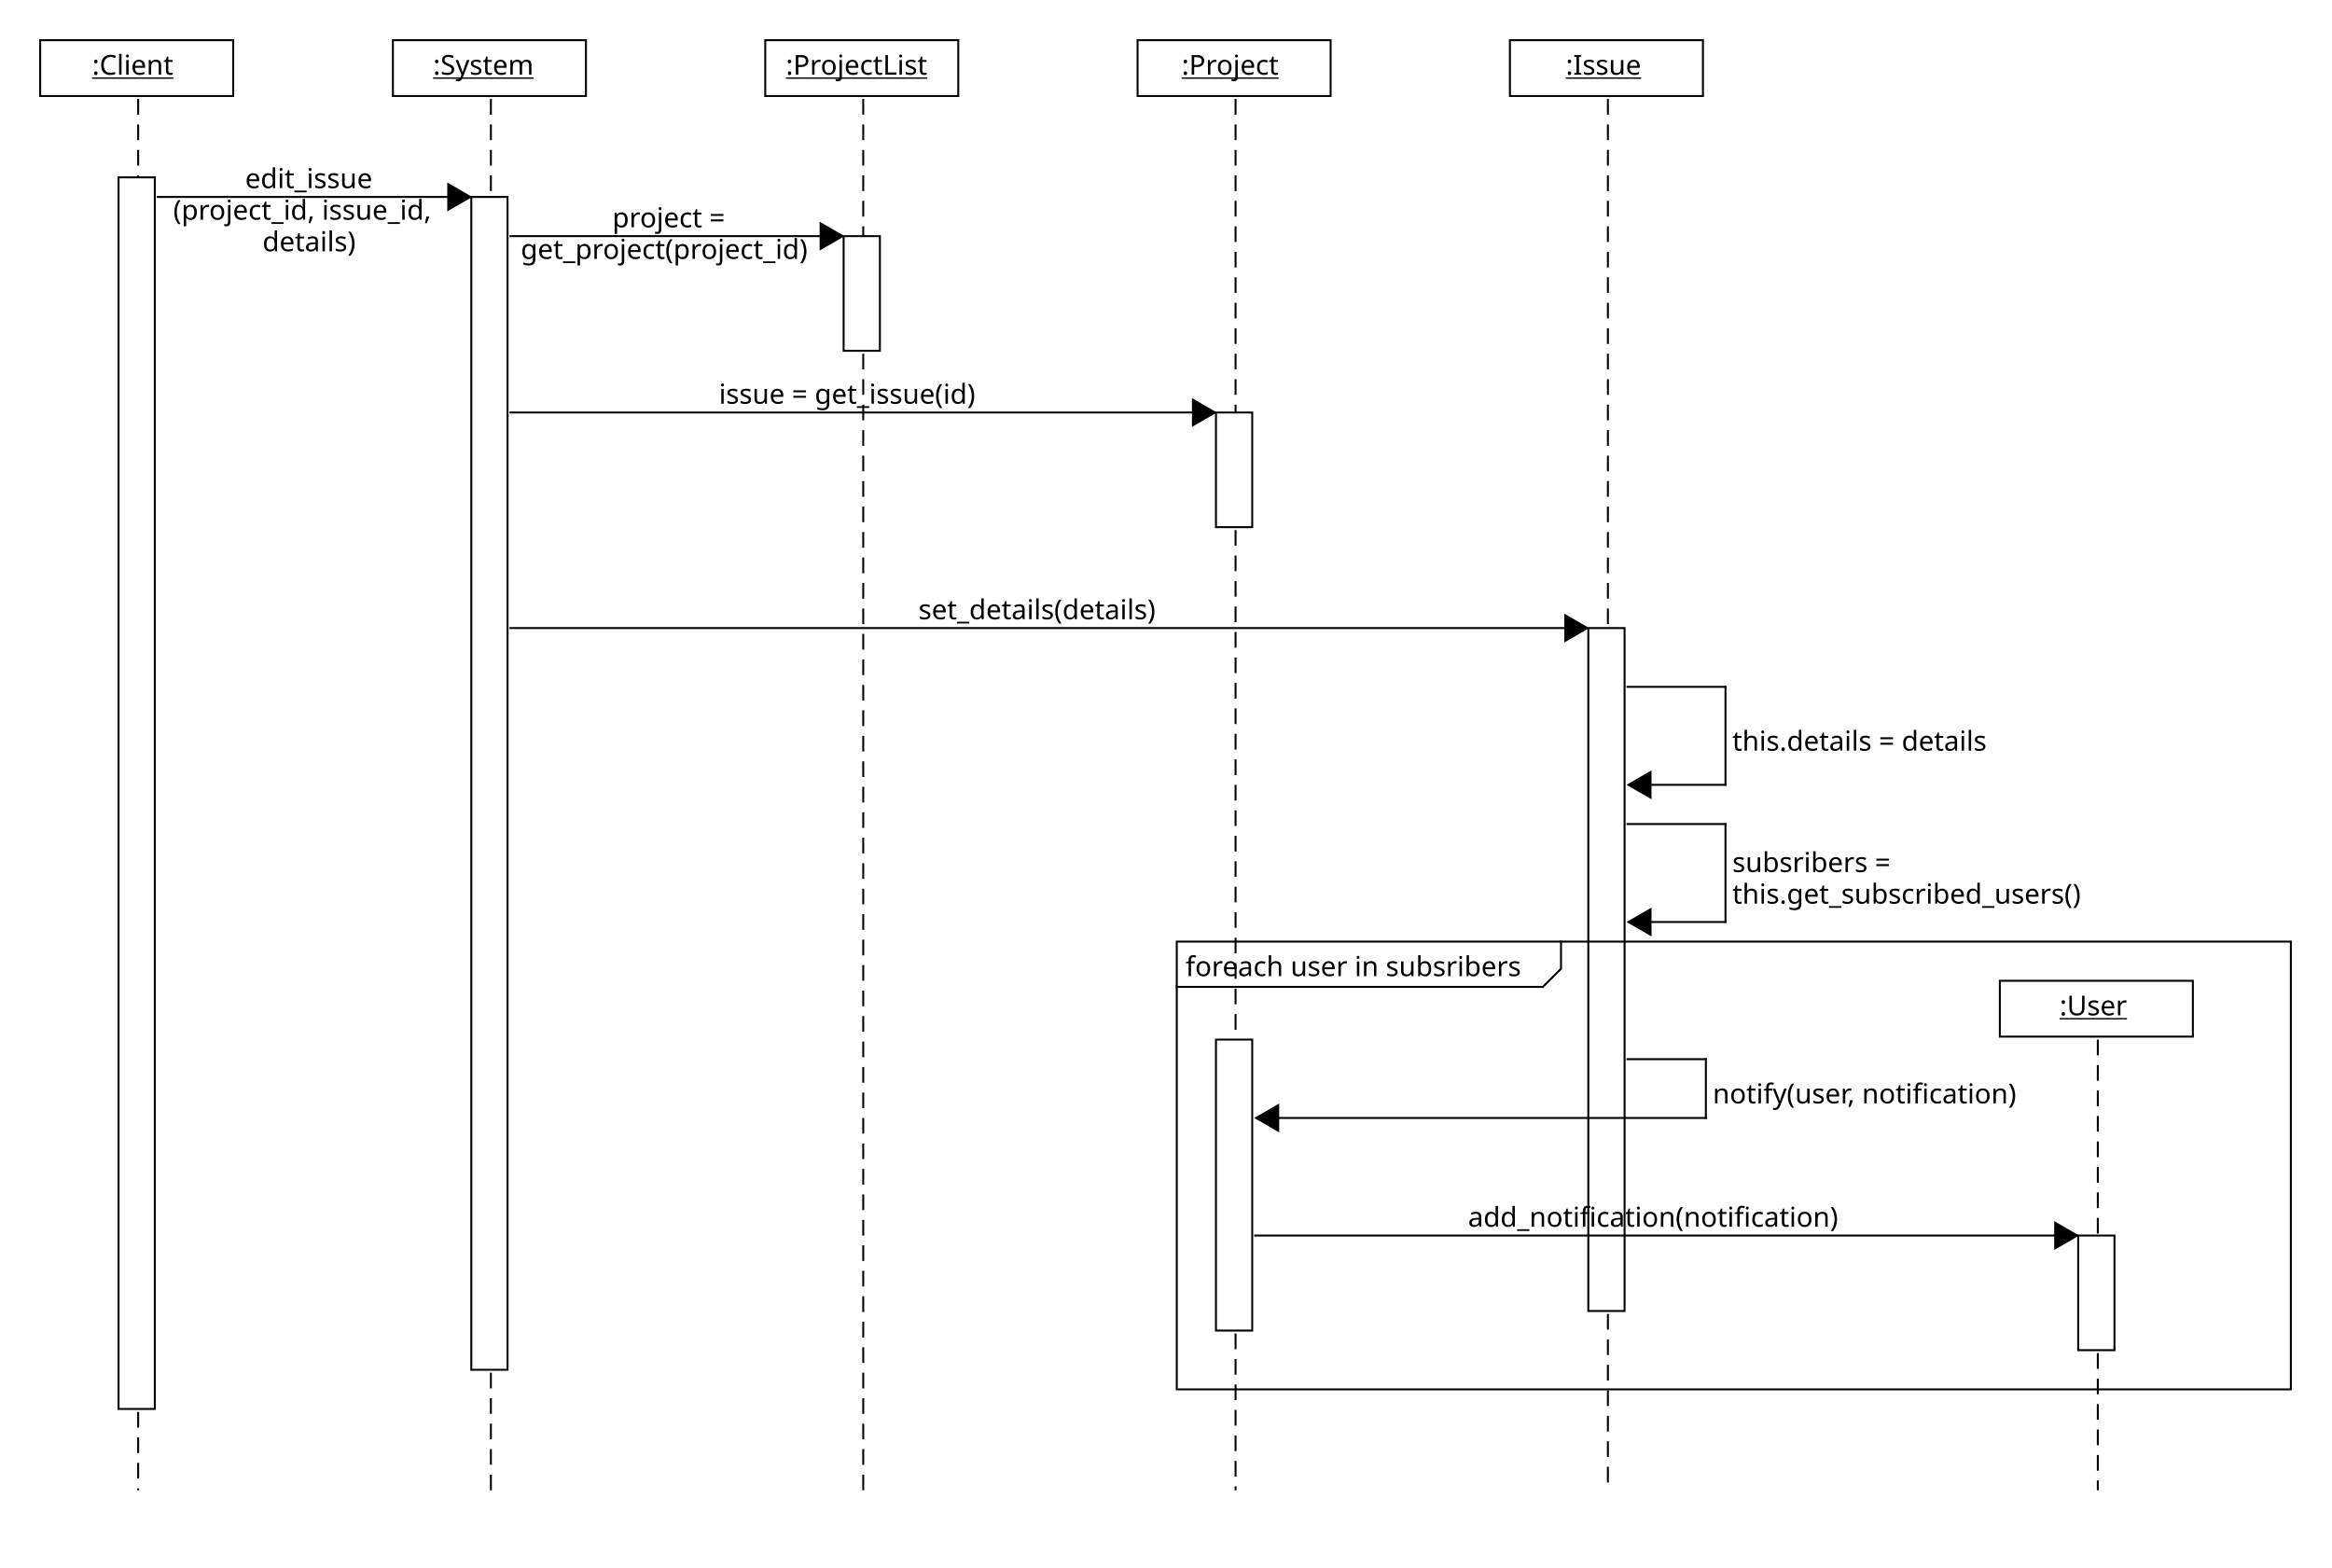
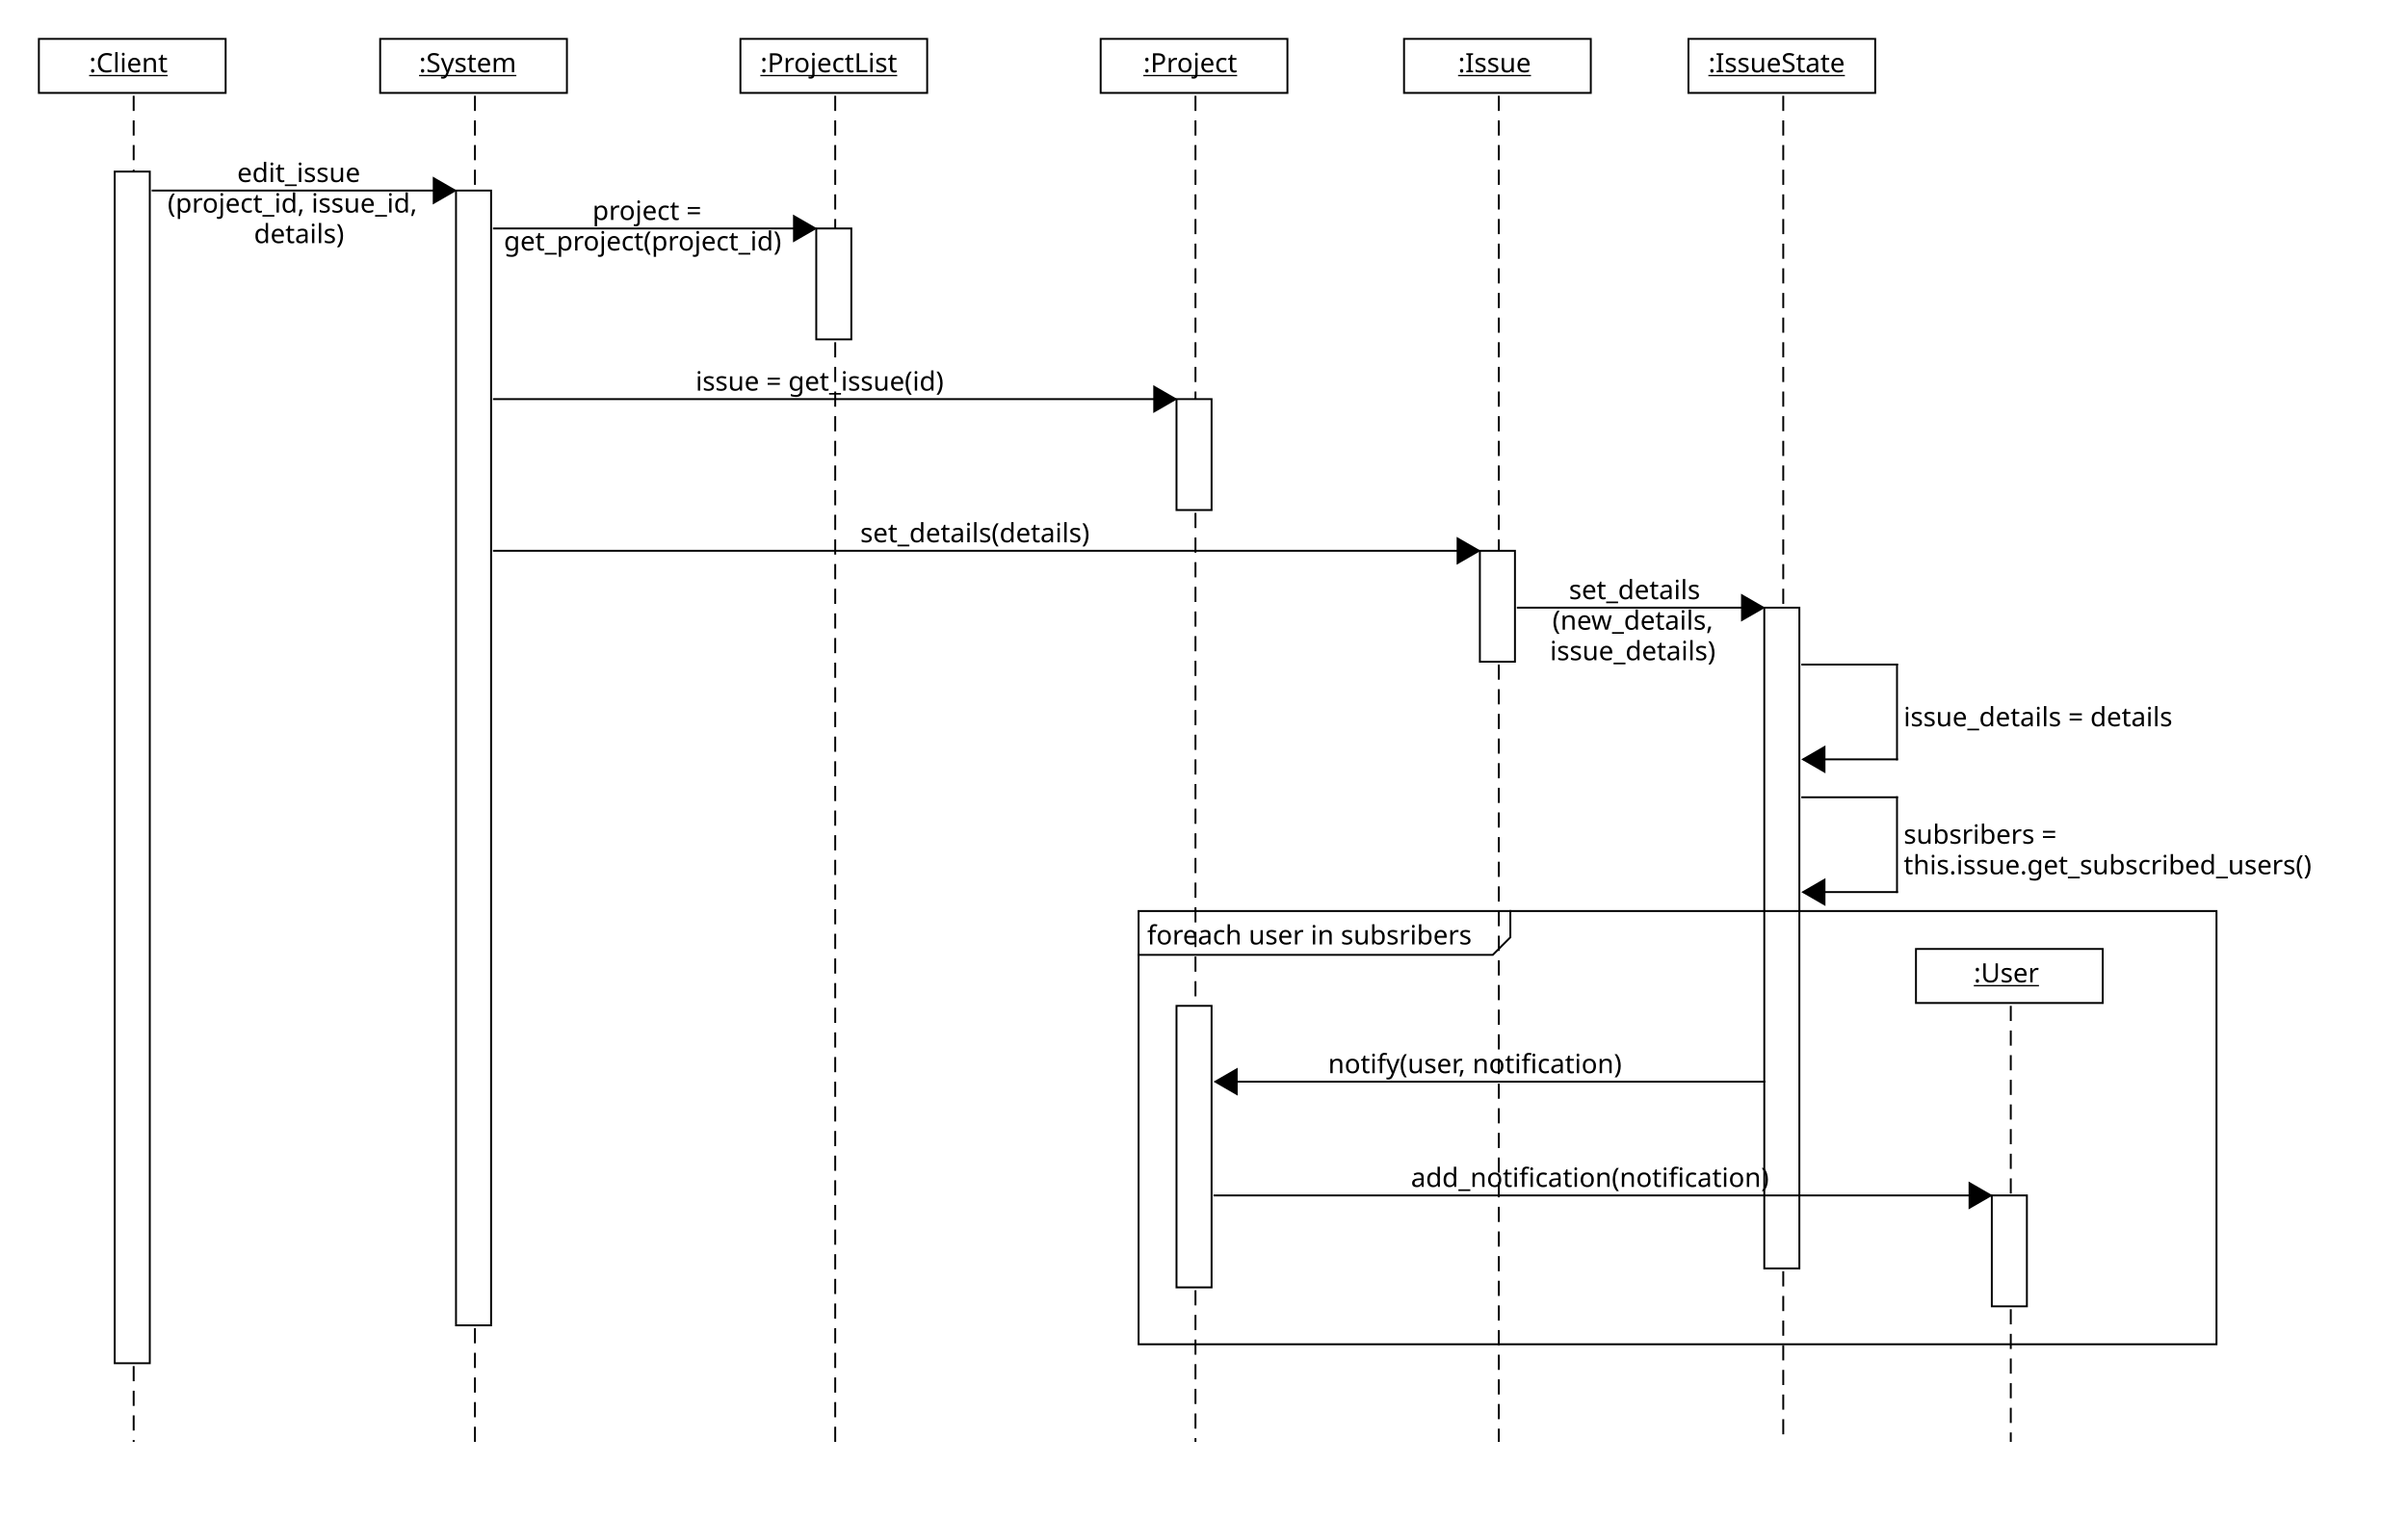
- <svg xmlns="http://www.w3.org/2000/svg" fill-opacity="1" color-rendering="auto" color-interpolation="auto" text-rendering="auto" stroke="black" stroke-linecap="square" width="1190" stroke-miterlimit="10" shape-rendering="auto" stroke-opacity="1" fill="black" stroke-dasharray="none" font-weight="normal" stroke-width="1" viewBox="30 10 1190 800" height="800" font-family="'Dialog'" font-style="normal" stroke-linejoin="miter" font-size="12px" stroke-dashoffset="0" image-rendering="auto">
+ <svg xmlns="http://www.w3.org/2000/svg" fill-opacity="1" color-rendering="auto" color-interpolation="auto" text-rendering="auto" stroke="black" stroke-linecap="square" width="1270" stroke-miterlimit="10" shape-rendering="auto" stroke-opacity="1" fill="black" stroke-dasharray="none" font-weight="normal" stroke-width="1" viewBox="-10 0 1270 800" height="800" font-family="'Dialog'" font-style="normal" stroke-linejoin="miter" font-size="12px" stroke-dashoffset="0" image-rendering="auto">
  <defs id="genericDefs" />
  <g>
    <defs id="defs1">
      <clipPath clipPathUnits="userSpaceOnUse" id="clipPath1">
        <path d="M0 0 L2147483647 0 L2147483647 2147483647 L0 2147483647 L0 0 Z" />
      </clipPath>
      <clipPath clipPathUnits="userSpaceOnUse" id="clipPath2">
+         <path d="M0 0 L0 60 L20 60 L20 0 Z" />
+       </clipPath>
+       <clipPath clipPathUnits="userSpaceOnUse" id="clipPath3">
+         <path d="M0 0 L0 30 L100 30 L100 0 Z" />
+       </clipPath>
+       <clipPath clipPathUnits="userSpaceOnUse" id="clipPath4">
        <path d="M0 0 L0 230 L570 230 L570 0 Z" />
-       </clipPath>
-       <clipPath clipPathUnits="userSpaceOnUse" id="clipPath3">
-         <path d="M0 0 L0 60 L20 60 L20 0 Z" />
-       </clipPath>
-       <clipPath clipPathUnits="userSpaceOnUse" id="clipPath4">
-         <path d="M0 0 L0 30 L100 30 L100 0 Z" />
      </clipPath>
      <clipPath clipPathUnits="userSpaceOnUse" id="clipPath5">
        <path d="M0 0 L0 150 L20 150 L20 0 Z" />
      </clipPath>
      <clipPath clipPathUnits="userSpaceOnUse" id="clipPath6">
        <path d="M0 0 L0 350 L20 350 L20 0 Z" />
      </clipPath>
      <clipPath clipPathUnits="userSpaceOnUse" id="clipPath7">
        <path d="M0 0 L0 600 L20 600 L20 0 Z" />
      </clipPath>
      <clipPath clipPathUnits="userSpaceOnUse" id="clipPath8">
        <path d="M0 0 L0 630 L20 630 L20 0 Z" />
      </clipPath>
      <clipPath clipPathUnits="userSpaceOnUse" id="clipPath9">
+         <path d="M0 0 L0 440 L30 440 L30 0 Z" />
+       </clipPath>
+       <clipPath clipPathUnits="userSpaceOnUse" id="clipPath10">
+         <path d="M0 0 L0 60 L160 60 L160 0 Z" />
+       </clipPath>
+       <clipPath clipPathUnits="userSpaceOnUse" id="clipPath11">
+         <path d="M0 0 L0 270 L30 270 L30 0 Z" />
+       </clipPath>
+       <clipPath clipPathUnits="userSpaceOnUse" id="clipPath12">
        <path d="M0 0 L0 100 L30 100 L30 0 Z" />
      </clipPath>
-       <clipPath clipPathUnits="userSpaceOnUse" id="clipPath10">
+       <clipPath clipPathUnits="userSpaceOnUse" id="clipPath13">
        <path d="M0 0 L0 70 L30 70 L30 0 Z" />
      </clipPath>
-       <clipPath clipPathUnits="userSpaceOnUse" id="clipPath11">
+       <clipPath clipPathUnits="userSpaceOnUse" id="clipPath14">
        <path d="M0 0 L0 90 L30 90 L30 0 Z" />
      </clipPath>
-       <clipPath clipPathUnits="userSpaceOnUse" id="clipPath12">
+       <clipPath clipPathUnits="userSpaceOnUse" id="clipPath15">
        <path d="M0 0 L0 610 L30 610 L30 0 Z" />
      </clipPath>
-       <clipPath clipPathUnits="userSpaceOnUse" id="clipPath13">
+       <clipPath clipPathUnits="userSpaceOnUse" id="clipPath16">
        <path d="M0 0 L0 110 L30 110 L30 0 Z" />
      </clipPath>
-       <clipPath clipPathUnits="userSpaceOnUse" id="clipPath14">
+       <clipPath clipPathUnits="userSpaceOnUse" id="clipPath17">
        <path d="M0 0 L0 120 L30 120 L30 0 Z" />
      </clipPath>
-       <clipPath clipPathUnits="userSpaceOnUse" id="clipPath15">
+       <clipPath clipPathUnits="userSpaceOnUse" id="clipPath18">
        <path d="M0 0 L0 300 L30 300 L30 0 Z" />
      </clipPath>
-       <clipPath clipPathUnits="userSpaceOnUse" id="clipPath16">
+       <clipPath clipPathUnits="userSpaceOnUse" id="clipPath19">
        <path d="M0 0 L0 190 L30 190 L30 0 Z" />
      </clipPath>
-       <clipPath clipPathUnits="userSpaceOnUse" id="clipPath17">
+       <clipPath clipPathUnits="userSpaceOnUse" id="clipPath20">
        <path d="M0 0 L0 290 L30 290 L30 0 Z" />
      </clipPath>
-       <clipPath clipPathUnits="userSpaceOnUse" id="clipPath18">
-         <path d="M0 0 L0 40 L450 40 L450 0 Z" />
-       </clipPath>
-       <clipPath clipPathUnits="userSpaceOnUse" id="clipPath19">
-         <path d="M0 0 L0 60 L430 60 L430 0 Z" />
-       </clipPath>
-       <clipPath clipPathUnits="userSpaceOnUse" id="clipPath20">
-         <path d="M0 0 L0 80 L270 80 L270 0 Z" />
-       </clipPath>
      <clipPath clipPathUnits="userSpaceOnUse" id="clipPath21">
+         <path d="M0 0 L0 40 L440 40 L440 0 Z" />
+       </clipPath>
+       <clipPath clipPathUnits="userSpaceOnUse" id="clipPath22">
+         <path d="M0 0 L0 40 L320 40 L320 0 Z" />
+       </clipPath>
+       <clipPath clipPathUnits="userSpaceOnUse" id="clipPath23">
+         <path d="M0 0 L0 80 L310 80 L310 0 Z" />
+       </clipPath>
+       <clipPath clipPathUnits="userSpaceOnUse" id="clipPath24">
        <path d="M0 0 L0 130 L30 130 L30 0 Z" />
      </clipPath>
-       <clipPath clipPathUnits="userSpaceOnUse" id="clipPath22">
-         <path d="M0 0 L0 80 L220 80 L220 0 Z" />
-       </clipPath>
-       <clipPath clipPathUnits="userSpaceOnUse" id="clipPath23">
+       <clipPath clipPathUnits="userSpaceOnUse" id="clipPath25">
+         <path d="M0 0 L0 80 L240 80 L240 0 Z" />
+       </clipPath>
+       <clipPath clipPathUnits="userSpaceOnUse" id="clipPath26">
        <path d="M0 0 L0 40 L390 40 L390 0 Z" />
      </clipPath>
-       <clipPath clipPathUnits="userSpaceOnUse" id="clipPath24">
-         <path d="M0 0 L0 40 L580 40 L580 0 Z" />
-       </clipPath>
-       <clipPath clipPathUnits="userSpaceOnUse" id="clipPath25">
+       <clipPath clipPathUnits="userSpaceOnUse" id="clipPath27">
+         <path d="M0 0 L0 40 L550 40 L550 0 Z" />
+       </clipPath>
+       <clipPath clipPathUnits="userSpaceOnUse" id="clipPath28">
        <path d="M0 0 L0 50 L200 50 L200 0 Z" />
      </clipPath>
-       <clipPath clipPathUnits="userSpaceOnUse" id="clipPath26">
+       <clipPath clipPathUnits="userSpaceOnUse" id="clipPath29">
        <path d="M0 0 L0 60 L190 60 L190 0 Z" />
      </clipPath>
-       <clipPath clipPathUnits="userSpaceOnUse" id="clipPath27">
+       <clipPath clipPathUnits="userSpaceOnUse" id="clipPath30">
        <path d="M0 0 L0 80 L30 80 L30 0 Z" />
      </clipPath>
    </defs>
-     <g fill="rgb(255,255,255)" fill-opacity="0" transform="translate(630,490)" stroke-opacity="0" stroke="rgb(255,255,255)">
-       <rect x="0.5" width="568.5" height="228.5" y="0.5" clip-path="url(#clipPath2)" stroke="none" />
-     </g>
-     <g transform="translate(630,490)">
-       <rect fill="none" x="0.5" width="568.5" height="228.5" y="0.5" clip-path="url(#clipPath2)" />
-       <path fill="none" d="M196.571 0.5 L196.571 14.366 L187.327 23.609 L0.5 23.609" clip-path="url(#clipPath2)" />
-       <text x="5" font-size="14px" y="18.109" clip-path="url(#clipPath2)" font-family="sans-serif" stroke="none" xml:space="preserve">foreach user in subsribers</text>
-     </g>
-     <g fill="rgb(255,255,255)" fill-opacity="0" transform="translate(1090,640)" stroke-opacity="0" stroke="rgb(255,255,255)">
-       <rect x="0.5" width="18.5" height="58.5" y="0.5" clip-path="url(#clipPath3)" stroke="none" />
-     </g>
-     <g transform="translate(1090,640)">
-       <rect fill="none" x="0.5" width="18.5" height="58.5" y="0.5" clip-path="url(#clipPath3)" />
-     </g>
-     <g fill="rgb(255,255,255)" fill-opacity="0" transform="translate(1050,510)" stroke-opacity="0" stroke="rgb(255,255,255)">
-       <rect x="0.5" width="98.5" height="28.5" y="0.5" clip-path="url(#clipPath4)" stroke="none" />
-     </g>
-     <g transform="translate(1050,510)">
-       <rect fill="none" x="0.5" width="98.5" height="28.5" y="0.5" clip-path="url(#clipPath4)" />
-       <text x="31" font-size="14px" y="18.109" text-decoration="underline" clip-path="url(#clipPath4)" font-family="sans-serif" stroke="none" xml:space="preserve">:User</text>
-     </g>
-     <g fill="rgb(255,255,255)" fill-opacity="0" transform="translate(650,540)" stroke-opacity="0" stroke="rgb(255,255,255)">
+     <g fill="rgb(255,255,255)" fill-opacity="0" transform="translate(770,290)" stroke-opacity="0" stroke="rgb(255,255,255)">
+       <rect x="0.5" width="18.5" height="58.5" y="0.5" clip-path="url(#clipPath2)" stroke="none" />
+     </g>
+     <g transform="translate(770,290)">
+       <rect fill="none" x="0.5" width="18.5" height="58.5" y="0.5" clip-path="url(#clipPath2)" />
+     </g>
+     <g fill="rgb(255,255,255)" fill-opacity="0" transform="translate(730,20)" stroke-opacity="0" stroke="rgb(255,255,255)">
+       <rect x="0.5" width="98.5" height="28.5" y="0.5" clip-path="url(#clipPath3)" stroke="none" />
+     </g>
+     <g transform="translate(730,20)">
+       <rect fill="none" x="0.5" width="98.5" height="28.5" y="0.5" clip-path="url(#clipPath3)" />
+       <text x="29" font-size="14px" y="18.109" text-decoration="underline" clip-path="url(#clipPath3)" font-family="sans-serif" stroke="none" xml:space="preserve">:Issue</text>
+     </g>
+     <g fill="rgb(255,255,255)" fill-opacity="0" transform="translate(590,480)" stroke-opacity="0" stroke="rgb(255,255,255)">
+       <rect x="0.5" width="568.5" height="228.5" y="0.5" clip-path="url(#clipPath4)" stroke="none" />
+     </g>
+     <g transform="translate(590,480)">
+       <rect fill="none" x="0.5" width="568.5" height="228.5" y="0.5" clip-path="url(#clipPath4)" />
+       <path fill="none" d="M196.571 0.5 L196.571 14.366 L187.327 23.609 L0.5 23.609" clip-path="url(#clipPath4)" />
+       <text x="5" font-size="14px" y="18.109" clip-path="url(#clipPath4)" font-family="sans-serif" stroke="none" xml:space="preserve">foreach user in subsribers</text>
+     </g>
+     <g fill="rgb(255,255,255)" fill-opacity="0" transform="translate(1040,630)" stroke-opacity="0" stroke="rgb(255,255,255)">
+       <rect x="0.5" width="18.5" height="58.5" y="0.5" clip-path="url(#clipPath2)" stroke="none" />
+     </g>
+     <g transform="translate(1040,630)">
+       <rect fill="none" x="0.5" width="18.5" height="58.5" y="0.5" clip-path="url(#clipPath2)" />
+     </g>
+     <g fill="rgb(255,255,255)" fill-opacity="0" transform="translate(1000,500)" stroke-opacity="0" stroke="rgb(255,255,255)">
+       <rect x="0.5" width="98.5" height="28.5" y="0.5" clip-path="url(#clipPath3)" stroke="none" />
+     </g>
+     <g transform="translate(1000,500)">
+       <rect fill="none" x="0.5" width="98.5" height="28.5" y="0.5" clip-path="url(#clipPath3)" />
+       <text x="31" font-size="14px" y="18.109" text-decoration="underline" clip-path="url(#clipPath3)" font-family="sans-serif" stroke="none" xml:space="preserve">:User</text>
+     </g>
+     <g fill="rgb(255,255,255)" fill-opacity="0" transform="translate(610,530)" stroke-opacity="0" stroke="rgb(255,255,255)">
      <rect x="0.5" width="18.5" height="148.5" y="0.5" clip-path="url(#clipPath5)" stroke="none" />
    </g>
-     <g transform="translate(650,540)">
+     <g transform="translate(610,530)">
      <rect fill="none" x="0.5" width="18.5" height="148.5" y="0.5" clip-path="url(#clipPath5)" />
    </g>
-     <g fill="rgb(255,255,255)" fill-opacity="0" transform="translate(840,330)" stroke-opacity="0" stroke="rgb(255,255,255)">
+     <g fill="rgb(255,255,255)" fill-opacity="0" transform="translate(920,320)" stroke-opacity="0" stroke="rgb(255,255,255)">
      <rect x="0.5" width="18.5" height="348.5" y="0.5" clip-path="url(#clipPath6)" stroke="none" />
    </g>
-     <g transform="translate(840,330)">
+     <g transform="translate(920,320)">
      <rect fill="none" x="0.5" width="18.5" height="348.5" y="0.5" clip-path="url(#clipPath6)" />
    </g>
-     <g fill="rgb(255,255,255)" fill-opacity="0" transform="translate(650,220)" stroke-opacity="0" stroke="rgb(255,255,255)">
-       <rect x="0.5" width="18.5" height="58.5" y="0.5" clip-path="url(#clipPath3)" stroke="none" />
-     </g>
-     <g transform="translate(650,220)">
-       <rect fill="none" x="0.5" width="18.5" height="58.5" y="0.5" clip-path="url(#clipPath3)" />
-     </g>
-     <g fill="rgb(255,255,255)" fill-opacity="0" transform="translate(460,130)" stroke-opacity="0" stroke="rgb(255,255,255)">
-       <rect x="0.5" width="18.5" height="58.5" y="0.5" clip-path="url(#clipPath3)" stroke="none" />
-     </g>
-     <g transform="translate(460,130)">
-       <rect fill="none" x="0.5" width="18.5" height="58.5" y="0.5" clip-path="url(#clipPath3)" />
-     </g>
-     <g fill="rgb(255,255,255)" fill-opacity="0" transform="translate(270,110)" stroke-opacity="0" stroke="rgb(255,255,255)">
+     <g fill="rgb(255,255,255)" fill-opacity="0" transform="translate(610,210)" stroke-opacity="0" stroke="rgb(255,255,255)">
+       <rect x="0.5" width="18.5" height="58.5" y="0.5" clip-path="url(#clipPath2)" stroke="none" />
+     </g>
+     <g transform="translate(610,210)">
+       <rect fill="none" x="0.5" width="18.5" height="58.5" y="0.5" clip-path="url(#clipPath2)" />
+     </g>
+     <g fill="rgb(255,255,255)" fill-opacity="0" transform="translate(420,120)" stroke-opacity="0" stroke="rgb(255,255,255)">
+       <rect x="0.5" width="18.5" height="58.5" y="0.5" clip-path="url(#clipPath2)" stroke="none" />
+     </g>
+     <g transform="translate(420,120)">
+       <rect fill="none" x="0.5" width="18.5" height="58.5" y="0.5" clip-path="url(#clipPath2)" />
+     </g>
+     <g fill="rgb(255,255,255)" fill-opacity="0" transform="translate(230,100)" stroke-opacity="0" stroke="rgb(255,255,255)">
      <rect x="0.5" width="18.5" height="598.5" y="0.5" clip-path="url(#clipPath7)" stroke="none" />
    </g>
-     <g transform="translate(270,110)">
+     <g transform="translate(230,100)">
      <rect fill="none" x="0.5" width="18.5" height="598.5" y="0.5" clip-path="url(#clipPath7)" />
    </g>
-     <g fill="rgb(255,255,255)" fill-opacity="0" transform="translate(90,100)" stroke-opacity="0" stroke="rgb(255,255,255)">
+     <g fill="rgb(255,255,255)" fill-opacity="0" transform="translate(50,90)" stroke-opacity="0" stroke="rgb(255,255,255)">
      <rect x="0.5" width="18.5" height="628.5" y="0.5" clip-path="url(#clipPath8)" stroke="none" />
    </g>
-     <g transform="translate(90,100)">
+     <g transform="translate(50,90)">
      <rect fill="none" x="0.5" width="18.5" height="628.5" y="0.5" clip-path="url(#clipPath8)" />
    </g>
-     <g fill="rgb(255,255,255)" fill-opacity="0" transform="translate(800,30)" stroke-opacity="0" stroke="rgb(255,255,255)">
-       <rect x="0.5" width="98.5" height="28.5" y="0.5" clip-path="url(#clipPath4)" stroke="none" />
-     </g>
-     <g transform="translate(800,30)">
-       <rect fill="none" x="0.5" width="98.5" height="28.5" y="0.5" clip-path="url(#clipPath4)" />
-       <text x="29" font-size="14px" y="18.109" text-decoration="underline" clip-path="url(#clipPath4)" font-family="sans-serif" stroke="none" xml:space="preserve">:Issue</text>
-     </g>
-     <g fill="rgb(255,255,255)" fill-opacity="0" transform="translate(610,30)" stroke-opacity="0" stroke="rgb(255,255,255)">
-       <rect x="0.5" width="98.5" height="28.5" y="0.5" clip-path="url(#clipPath4)" stroke="none" />
-     </g>
-     <g transform="translate(610,30)">
-       <rect fill="none" x="0.5" width="98.5" height="28.5" y="0.5" clip-path="url(#clipPath4)" />
-       <text x="23" font-size="14px" y="18.109" text-decoration="underline" clip-path="url(#clipPath4)" font-family="sans-serif" stroke="none" xml:space="preserve">:Project</text>
-     </g>
-     <g fill="rgb(255,255,255)" fill-opacity="0" transform="translate(420,30)" stroke-opacity="0" stroke="rgb(255,255,255)">
-       <rect x="0.5" width="98.5" height="28.5" y="0.5" clip-path="url(#clipPath4)" stroke="none" />
-     </g>
-     <g transform="translate(420,30)">
-       <rect fill="none" x="0.5" width="98.5" height="28.5" y="0.5" clip-path="url(#clipPath4)" />
-       <text x="11" font-size="14px" y="18.109" text-decoration="underline" clip-path="url(#clipPath4)" font-family="sans-serif" stroke="none" xml:space="preserve">:ProjectList</text>
-     </g>
-     <g fill="rgb(255,255,255)" fill-opacity="0" transform="translate(230,30)" stroke-opacity="0" stroke="rgb(255,255,255)">
-       <rect x="0.5" width="98.5" height="28.5" y="0.5" clip-path="url(#clipPath4)" stroke="none" />
-     </g>
-     <g transform="translate(230,30)">
-       <rect fill="none" x="0.5" width="98.5" height="28.5" y="0.5" clip-path="url(#clipPath4)" />
-       <text x="21" font-size="14px" y="18.109" text-decoration="underline" clip-path="url(#clipPath4)" font-family="sans-serif" stroke="none" xml:space="preserve">:System</text>
-     </g>
-     <g fill="rgb(255,255,255)" fill-opacity="0" transform="translate(50,30)" stroke-opacity="0" stroke="rgb(255,255,255)">
-       <rect x="0.5" width="98.5" height="28.5" y="0.5" clip-path="url(#clipPath4)" stroke="none" />
-     </g>
-     <g transform="translate(50,30)">
-       <rect fill="none" x="0.5" width="98.5" height="28.5" y="0.5" clip-path="url(#clipPath4)" />
-       <text x="27" font-size="14px" y="18.109" text-decoration="underline" clip-path="url(#clipPath4)" font-family="sans-serif" stroke="none" xml:space="preserve">:Client</text>
-     </g>
-     <g stroke-dasharray="8,5" stroke-miterlimit="5" transform="translate(1090,690)" stroke-linecap="butt">
-       <path fill="none" d="M10.5 10.5 L10.5 80.5" clip-path="url(#clipPath9)" />
-     </g>
-     <g stroke-dasharray="8,5" stroke-miterlimit="5" transform="translate(90,720)" stroke-linecap="butt">
-       <path fill="none" d="M10.5 10.5 L10.5 50.5" clip-path="url(#clipPath10)" />
-     </g>
-     <g stroke-dasharray="8,5" stroke-miterlimit="5" transform="translate(270,700)" stroke-linecap="butt">
-       <path fill="none" d="M10.5 10.5 L10.5 70.5" clip-path="url(#clipPath11)" />
-     </g>
-     <g stroke-dasharray="8,5" stroke-miterlimit="5" transform="translate(460,180)" stroke-linecap="butt">
-       <path fill="none" d="M10.5 10.5 L10.5 590.5" clip-path="url(#clipPath12)" />
-     </g>
-     <g stroke-dasharray="8,5" stroke-miterlimit="5" transform="translate(650,680)" stroke-linecap="butt">
-       <path fill="none" d="M10.5 10.5 L10.5 90.5" clip-path="url(#clipPath13)" />
-     </g>
-     <g stroke-dasharray="8,5" stroke-miterlimit="5" transform="translate(840,670)" stroke-linecap="butt">
-       <path fill="none" d="M10.5 10.5 L10.5 100.5" clip-path="url(#clipPath14)" />
-     </g>
-     <g stroke-dasharray="8,5" stroke-miterlimit="5" transform="translate(840,50)" stroke-linecap="butt">
-       <path fill="none" d="M10.5 10.5 L10.5 280.5" clip-path="url(#clipPath15)" />
-     </g>
-     <g stroke-dasharray="8,5" stroke-miterlimit="5" transform="translate(650,50)" stroke-linecap="butt">
-       <path fill="none" d="M10.5 10.5 L10.5 170.5" clip-path="url(#clipPath16)" />
-     </g>
-     <g stroke-dasharray="8,5" stroke-miterlimit="5" transform="translate(650,270)" stroke-linecap="butt">
-       <path fill="none" d="M10.5 10.5 L10.5 270.5" clip-path="url(#clipPath17)" />
-     </g>
-     <g transform="translate(660,620)">
-       <path fill="none" d="M429.5 20.5 L10.5 20.5" clip-path="url(#clipPath18)" />
-       <path d="M418.742 14 L430 20.5 L418.742 27 Z" clip-path="url(#clipPath18)" stroke="none" />
-       <path fill="none" d="M418.742 14 L430 20.5 L418.742 27 Z" clip-path="url(#clipPath18)" />
-       <text x="119.132" font-size="14px" y="16" clip-path="url(#clipPath18)" font-family="sans-serif" stroke="none" xml:space="preserve">add_notification(notification)</text>
-     </g>
-     <g transform="translate(660,540)">
-       <path fill="none" d="M11.5 40.5 L240.5 40.5" clip-path="url(#clipPath19)" />
-       <path fill="none" d="M240.5 40.5 L240.5 10.5" clip-path="url(#clipPath19)" />
-       <path fill="none" d="M240.5 10.5 L200.5 10.5" clip-path="url(#clipPath19)" />
-       <path d="M22.258 47 L11 40.5 L22.258 34 Z" clip-path="url(#clipPath19)" stroke="none" />
-       <path fill="none" d="M22.258 47 L11 40.5 L22.258 34 Z" clip-path="url(#clipPath19)" />
-       <text x="244" font-size="14px" y="33.055" clip-path="url(#clipPath19)" font-family="sans-serif" stroke="none" xml:space="preserve">notify(user, notification)</text>
-     </g>
-     <g transform="translate(850,420)">
-       <path fill="none" d="M11.5 60.5 L60.5 60.5" clip-path="url(#clipPath20)" />
-       <path fill="none" d="M60.5 60.5 L60.5 10.5" clip-path="url(#clipPath20)" />
-       <path fill="none" d="M60.5 10.5 L10.5 10.5" clip-path="url(#clipPath20)" />
-       <path d="M22.258 67 L11 60.5 L22.258 54 Z" clip-path="url(#clipPath20)" stroke="none" />
-       <path fill="none" d="M22.258 67 L11 60.5 L22.258 54 Z" clip-path="url(#clipPath20)" />
-       <text x="64" font-size="14px" y="35" clip-path="url(#clipPath20)" font-family="sans-serif" stroke="none" xml:space="preserve">subsribers = </text>
-       <text x="64" font-size="14px" y="51.109" clip-path="url(#clipPath20)" font-family="sans-serif" stroke="none" xml:space="preserve">this.get_subscribed_users()</text>
-     </g>
-     <g stroke-dasharray="8,5" stroke-miterlimit="5" transform="translate(1090,530)" stroke-linecap="butt">
-       <path fill="none" d="M10.5 10.5 L10.5 110.5" clip-path="url(#clipPath21)" />
-     </g>
-     <g transform="translate(850,350)">
-       <path fill="none" d="M11.5 60.5 L60.5 60.5" clip-path="url(#clipPath22)" />
-       <path fill="none" d="M60.5 60.5 L60.5 10.5" clip-path="url(#clipPath22)" />
-       <path fill="none" d="M60.5 10.5 L10.5 10.5" clip-path="url(#clipPath22)" />
-       <path d="M22.258 67 L11 60.5 L22.258 54 Z" clip-path="url(#clipPath22)" stroke="none" />
-       <path fill="none" d="M22.258 67 L11 60.5 L22.258 54 Z" clip-path="url(#clipPath22)" />
-       <text x="64" font-size="14px" y="43.055" clip-path="url(#clipPath22)" font-family="sans-serif" stroke="none" xml:space="preserve">this.details = details</text>
-     </g>
-     <g transform="translate(280,200)">
-       <path fill="none" d="M369.5 20.5 L10.5 20.5" clip-path="url(#clipPath23)" />
-       <path d="M358.742 14 L370 20.5 L358.742 27 Z" clip-path="url(#clipPath23)" stroke="none" />
-       <path fill="none" d="M358.742 14 L370 20.5 L358.742 27 Z" clip-path="url(#clipPath23)" />
-       <text x="116.876" font-size="14px" y="16" clip-path="url(#clipPath23)" font-family="sans-serif" stroke="none" xml:space="preserve">issue = get_issue(id)</text>
-     </g>
-     <g transform="translate(280,310)">
-       <path fill="none" d="M559.5 20.5 L10.5 20.5" clip-path="url(#clipPath24)" />
-       <path d="M548.742 14 L560 20.5 L548.742 27 Z" clip-path="url(#clipPath24)" stroke="none" />
-       <path fill="none" d="M548.742 14 L560 20.5 L548.742 27 Z" clip-path="url(#clipPath24)" />
-       <text x="218.698" font-size="14px" y="16" clip-path="url(#clipPath24)" font-family="sans-serif" stroke="none" xml:space="preserve">set_details(details)</text>
-     </g>
-     <g transform="translate(280,110)">
-       <path fill="none" d="M179.5 20.5 L10.5 20.5" clip-path="url(#clipPath25)" />
-       <path d="M168.742 14 L180 20.5 L168.742 27 Z" clip-path="url(#clipPath25)" stroke="none" />
-       <path fill="none" d="M168.742 14 L180 20.5 L168.742 27 Z" clip-path="url(#clipPath25)" />
-       <text x="62.461" font-size="14px" y="16" clip-path="url(#clipPath25)" font-family="sans-serif" stroke="none" xml:space="preserve">project = </text>
-       <text x="15.758" font-size="14px" y="32.109" clip-path="url(#clipPath25)" font-family="sans-serif" stroke="none" xml:space="preserve">get_project(project_id)</text>
-     </g>
-     <g stroke-dasharray="8,5" stroke-miterlimit="5" transform="translate(460,50)" stroke-linecap="butt">
-       <path fill="none" d="M10.5 10.5 L10.5 80.5" clip-path="url(#clipPath9)" />
-     </g>
-     <g transform="translate(100,90)">
-       <path fill="none" d="M169.5 20.5 L10.5 20.5" clip-path="url(#clipPath26)" />
-       <path d="M158.742 14 L170 20.5 L158.742 27 Z" clip-path="url(#clipPath26)" stroke="none" />
-       <path fill="none" d="M158.742 14 L170 20.5 L158.742 27 Z" clip-path="url(#clipPath26)" />
-       <text x="55.079" font-size="14px" y="16" clip-path="url(#clipPath26)" font-family="sans-serif" stroke="none" xml:space="preserve">edit_issue</text>
-       <text x="18.387" font-size="14px" y="32.109" clip-path="url(#clipPath26)" font-family="sans-serif" stroke="none" xml:space="preserve">(project_id, issue_id,</text>
-       <text x="63.948" font-size="14px" y="48.219" clip-path="url(#clipPath26)" font-family="sans-serif" stroke="none" xml:space="preserve">details)</text>
-     </g>
-     <g stroke-dasharray="8,5" stroke-miterlimit="5" transform="translate(270,50)" stroke-linecap="butt">
-       <path fill="none" d="M10.5 10.5 L10.5 60.5" clip-path="url(#clipPath27)" />
-     </g>
-     <g stroke-dasharray="8,5" stroke-miterlimit="5" transform="translate(90,50)" stroke-linecap="butt">
-       <path fill="none" d="M10.5 10.5 L10.5 50.5" clip-path="url(#clipPath10)" />
+     <g fill="rgb(255,255,255)" fill-opacity="0" transform="translate(880,20)" stroke-opacity="0" stroke="rgb(255,255,255)">
+       <rect x="0.5" width="98.5" height="28.5" y="0.5" clip-path="url(#clipPath3)" stroke="none" />
+     </g>
+     <g transform="translate(880,20)">
+       <rect fill="none" x="0.5" width="98.5" height="28.5" y="0.5" clip-path="url(#clipPath3)" />
+       <text x="11" font-size="14px" y="18.109" text-decoration="underline" clip-path="url(#clipPath3)" font-family="sans-serif" stroke="none" xml:space="preserve">:IssueState</text>
+     </g>
+     <g fill="rgb(255,255,255)" fill-opacity="0" transform="translate(570,20)" stroke-opacity="0" stroke="rgb(255,255,255)">
+       <rect x="0.5" width="98.5" height="28.5" y="0.5" clip-path="url(#clipPath3)" stroke="none" />
+     </g>
+     <g transform="translate(570,20)">
+       <rect fill="none" x="0.5" width="98.5" height="28.5" y="0.5" clip-path="url(#clipPath3)" />
+       <text x="23" font-size="14px" y="18.109" text-decoration="underline" clip-path="url(#clipPath3)" font-family="sans-serif" stroke="none" xml:space="preserve">:Project</text>
+     </g>
+     <g fill="rgb(255,255,255)" fill-opacity="0" transform="translate(380,20)" stroke-opacity="0" stroke="rgb(255,255,255)">
+       <rect x="0.5" width="98.5" height="28.5" y="0.5" clip-path="url(#clipPath3)" stroke="none" />
+     </g>
+     <g transform="translate(380,20)">
+       <rect fill="none" x="0.5" width="98.5" height="28.5" y="0.5" clip-path="url(#clipPath3)" />
+       <text x="11" font-size="14px" y="18.109" text-decoration="underline" clip-path="url(#clipPath3)" font-family="sans-serif" stroke="none" xml:space="preserve">:ProjectList</text>
+     </g>
+     <g fill="rgb(255,255,255)" fill-opacity="0" transform="translate(190,20)" stroke-opacity="0" stroke="rgb(255,255,255)">
+       <rect x="0.5" width="98.5" height="28.5" y="0.5" clip-path="url(#clipPath3)" stroke="none" />
+     </g>
+     <g transform="translate(190,20)">
+       <rect fill="none" x="0.5" width="98.5" height="28.5" y="0.5" clip-path="url(#clipPath3)" />
+       <text x="21" font-size="14px" y="18.109" text-decoration="underline" clip-path="url(#clipPath3)" font-family="sans-serif" stroke="none" xml:space="preserve">:System</text>
+     </g>
+     <g fill="rgb(255,255,255)" fill-opacity="0" transform="translate(10,20)" stroke-opacity="0" stroke="rgb(255,255,255)">
+       <rect x="0.5" width="98.5" height="28.5" y="0.5" clip-path="url(#clipPath3)" stroke="none" />
+     </g>
+     <g transform="translate(10,20)">
+       <rect fill="none" x="0.5" width="98.5" height="28.5" y="0.5" clip-path="url(#clipPath3)" />
+       <text x="27" font-size="14px" y="18.109" text-decoration="underline" clip-path="url(#clipPath3)" font-family="sans-serif" stroke="none" xml:space="preserve">:Client</text>
+     </g>
+     <g stroke-dasharray="8,5" stroke-miterlimit="5" transform="translate(770,340)" stroke-linecap="butt">
+       <path fill="none" d="M10.5 10.5 L10.5 420.5" clip-path="url(#clipPath9)" />
+     </g>
+     <g transform="translate(780,300)">
+       <path fill="none" d="M139.5 20.5 L10.5 20.5" clip-path="url(#clipPath10)" />
+       <path d="M128.742 14 L140 20.5 L128.742 27 Z" clip-path="url(#clipPath10)" stroke="none" />
+       <path fill="none" d="M128.742 14 L140 20.5 L128.742 27 Z" clip-path="url(#clipPath10)" />
+       <text x="37.481" font-size="14px" y="16" clip-path="url(#clipPath10)" font-family="sans-serif" stroke="none" xml:space="preserve">set_details</text>
+       <text x="28.755" font-size="14px" y="32.109" clip-path="url(#clipPath10)" font-family="sans-serif" stroke="none" xml:space="preserve">(new_details,</text>
+       <text x="27.466" font-size="14px" y="48.219" clip-path="url(#clipPath10)" font-family="sans-serif" stroke="none" xml:space="preserve">issue_details)</text>
+     </g>
+     <g stroke-dasharray="8,5" stroke-miterlimit="5" transform="translate(770,40)" stroke-linecap="butt">
+       <path fill="none" d="M10.5 10.5 L10.5 250.5" clip-path="url(#clipPath11)" />
+     </g>
+     <g stroke-dasharray="8,5" stroke-miterlimit="5" transform="translate(1040,680)" stroke-linecap="butt">
+       <path fill="none" d="M10.5 10.5 L10.5 80.5" clip-path="url(#clipPath12)" />
+     </g>
+     <g stroke-dasharray="8,5" stroke-miterlimit="5" transform="translate(50,710)" stroke-linecap="butt">
+       <path fill="none" d="M10.5 10.5 L10.5 50.5" clip-path="url(#clipPath13)" />
+     </g>
+     <g stroke-dasharray="8,5" stroke-miterlimit="5" transform="translate(230,690)" stroke-linecap="butt">
+       <path fill="none" d="M10.5 10.5 L10.5 70.5" clip-path="url(#clipPath14)" />
+     </g>
+     <g stroke-dasharray="8,5" stroke-miterlimit="5" transform="translate(420,170)" stroke-linecap="butt">
+       <path fill="none" d="M10.5 10.5 L10.5 590.5" clip-path="url(#clipPath15)" />
+     </g>
+     <g stroke-dasharray="8,5" stroke-miterlimit="5" transform="translate(610,670)" stroke-linecap="butt">
+       <path fill="none" d="M10.5 10.5 L10.5 90.5" clip-path="url(#clipPath16)" />
+     </g>
+     <g stroke-dasharray="8,5" stroke-miterlimit="5" transform="translate(920,660)" stroke-linecap="butt">
+       <path fill="none" d="M10.5 10.5 L10.5 100.5" clip-path="url(#clipPath17)" />
+     </g>
+     <g stroke-dasharray="8,5" stroke-miterlimit="5" transform="translate(920,40)" stroke-linecap="butt">
+       <path fill="none" d="M10.5 10.5 L10.5 280.5" clip-path="url(#clipPath18)" />
+     </g>
+     <g stroke-dasharray="8,5" stroke-miterlimit="5" transform="translate(610,40)" stroke-linecap="butt">
+       <path fill="none" d="M10.5 10.5 L10.5 170.5" clip-path="url(#clipPath19)" />
+     </g>
+     <g stroke-dasharray="8,5" stroke-miterlimit="5" transform="translate(610,260)" stroke-linecap="butt">
+       <path fill="none" d="M10.5 10.5 L10.5 270.5" clip-path="url(#clipPath20)" />
+     </g>
+     <g transform="translate(620,610)">
+       <path fill="none" d="M419.5 20.5 L10.5 20.5" clip-path="url(#clipPath21)" />
+       <path d="M408.742 14 L420 20.5 L408.742 27 Z" clip-path="url(#clipPath21)" stroke="none" />
+       <path fill="none" d="M408.742 14 L420 20.5 L408.742 27 Z" clip-path="url(#clipPath21)" />
+       <text x="114.132" font-size="14px" y="16" clip-path="url(#clipPath21)" font-family="sans-serif" stroke="none" xml:space="preserve">add_notification(notification)</text>
+     </g>
+     <g transform="translate(620,550)">
+       <path fill="none" d="M11.5 20.5 L300.5 20.5" clip-path="url(#clipPath22)" />
+       <path d="M22.258 27 L11 20.5 L22.258 14 Z" clip-path="url(#clipPath22)" stroke="none" />
+       <path fill="none" d="M22.258 27 L11 20.5 L22.258 14 Z" clip-path="url(#clipPath22)" />
+       <text x="70.439" font-size="14px" y="16" clip-path="url(#clipPath22)" font-family="sans-serif" stroke="none" xml:space="preserve">notify(user, notification)</text>
+     </g>
+     <g transform="translate(930,410)">
+       <path fill="none" d="M11.5 60.5 L60.5 60.5" clip-path="url(#clipPath23)" />
+       <path fill="none" d="M60.5 60.5 L60.5 10.5" clip-path="url(#clipPath23)" />
+       <path fill="none" d="M60.5 10.5 L10.5 10.5" clip-path="url(#clipPath23)" />
+       <path d="M22.258 67 L11 60.5 L22.258 54 Z" clip-path="url(#clipPath23)" stroke="none" />
+       <path fill="none" d="M22.258 67 L11 60.5 L22.258 54 Z" clip-path="url(#clipPath23)" />
+       <text x="64" font-size="14px" y="35" clip-path="url(#clipPath23)" font-family="sans-serif" stroke="none" xml:space="preserve">subsribers = </text>
+       <text x="64" font-size="14px" y="51.109" clip-path="url(#clipPath23)" font-family="sans-serif" stroke="none" xml:space="preserve">this.issue.get_subscribed_users()</text>
+     </g>
+     <g stroke-dasharray="8,5" stroke-miterlimit="5" transform="translate(1040,520)" stroke-linecap="butt">
+       <path fill="none" d="M10.5 10.5 L10.5 110.5" clip-path="url(#clipPath24)" />
+     </g>
+     <g transform="translate(930,340)">
+       <path fill="none" d="M11.5 60.5 L60.5 60.5" clip-path="url(#clipPath25)" />
+       <path fill="none" d="M60.5 60.5 L60.5 10.5" clip-path="url(#clipPath25)" />
+       <path fill="none" d="M60.5 10.5 L10.5 10.5" clip-path="url(#clipPath25)" />
+       <path d="M22.258 67 L11 60.5 L22.258 54 Z" clip-path="url(#clipPath25)" stroke="none" />
+       <path fill="none" d="M22.258 67 L11 60.5 L22.258 54 Z" clip-path="url(#clipPath25)" />
+       <text x="64" font-size="14px" y="43.055" clip-path="url(#clipPath25)" font-family="sans-serif" stroke="none" xml:space="preserve">issue_details = details</text>
+     </g>
+     <g transform="translate(240,190)">
+       <path fill="none" d="M369.5 20.5 L10.5 20.5" clip-path="url(#clipPath26)" />
+       <path d="M358.742 14 L370 20.5 L358.742 27 Z" clip-path="url(#clipPath26)" stroke="none" />
+       <path fill="none" d="M358.742 14 L370 20.5 L358.742 27 Z" clip-path="url(#clipPath26)" />
+       <text x="116.876" font-size="14px" y="16" clip-path="url(#clipPath26)" font-family="sans-serif" stroke="none" xml:space="preserve">issue = get_issue(id)</text>
+     </g>
+     <g transform="translate(240,270)">
+       <path fill="none" d="M529.5 20.5 L10.5 20.5" clip-path="url(#clipPath27)" />
+       <path d="M518.742 14 L530 20.5 L518.742 27 Z" clip-path="url(#clipPath27)" stroke="none" />
+       <path fill="none" d="M518.742 14 L530 20.5 L518.742 27 Z" clip-path="url(#clipPath27)" />
+       <text x="203.698" font-size="14px" y="16" clip-path="url(#clipPath27)" font-family="sans-serif" stroke="none" xml:space="preserve">set_details(details)</text>
+     </g>
+     <g transform="translate(240,100)">
+       <path fill="none" d="M179.5 20.5 L10.5 20.5" clip-path="url(#clipPath28)" />
+       <path d="M168.742 14 L180 20.5 L168.742 27 Z" clip-path="url(#clipPath28)" stroke="none" />
+       <path fill="none" d="M168.742 14 L180 20.5 L168.742 27 Z" clip-path="url(#clipPath28)" />
+       <text x="62.461" font-size="14px" y="16" clip-path="url(#clipPath28)" font-family="sans-serif" stroke="none" xml:space="preserve">project = </text>
+       <text x="15.758" font-size="14px" y="32.109" clip-path="url(#clipPath28)" font-family="sans-serif" stroke="none" xml:space="preserve">get_project(project_id)</text>
+     </g>
+     <g stroke-dasharray="8,5" stroke-miterlimit="5" transform="translate(420,40)" stroke-linecap="butt">
+       <path fill="none" d="M10.5 10.5 L10.5 80.5" clip-path="url(#clipPath12)" />
+     </g>
+     <g transform="translate(60,80)">
+       <path fill="none" d="M169.5 20.5 L10.5 20.5" clip-path="url(#clipPath29)" />
+       <path d="M158.742 14 L170 20.5 L158.742 27 Z" clip-path="url(#clipPath29)" stroke="none" />
+       <path fill="none" d="M158.742 14 L170 20.5 L158.742 27 Z" clip-path="url(#clipPath29)" />
+       <text x="55.079" font-size="14px" y="16" clip-path="url(#clipPath29)" font-family="sans-serif" stroke="none" xml:space="preserve">edit_issue</text>
+       <text x="18.387" font-size="14px" y="32.109" clip-path="url(#clipPath29)" font-family="sans-serif" stroke="none" xml:space="preserve">(project_id, issue_id,</text>
+       <text x="63.948" font-size="14px" y="48.219" clip-path="url(#clipPath29)" font-family="sans-serif" stroke="none" xml:space="preserve">details)</text>
+     </g>
+     <g stroke-dasharray="8,5" stroke-miterlimit="5" transform="translate(230,40)" stroke-linecap="butt">
+       <path fill="none" d="M10.5 10.5 L10.5 60.5" clip-path="url(#clipPath30)" />
+     </g>
+     <g stroke-dasharray="8,5" stroke-miterlimit="5" transform="translate(50,40)" stroke-linecap="butt">
+       <path fill="none" d="M10.5 10.5 L10.5 50.5" clip-path="url(#clipPath13)" />
    </g>
  </g>
</svg>
